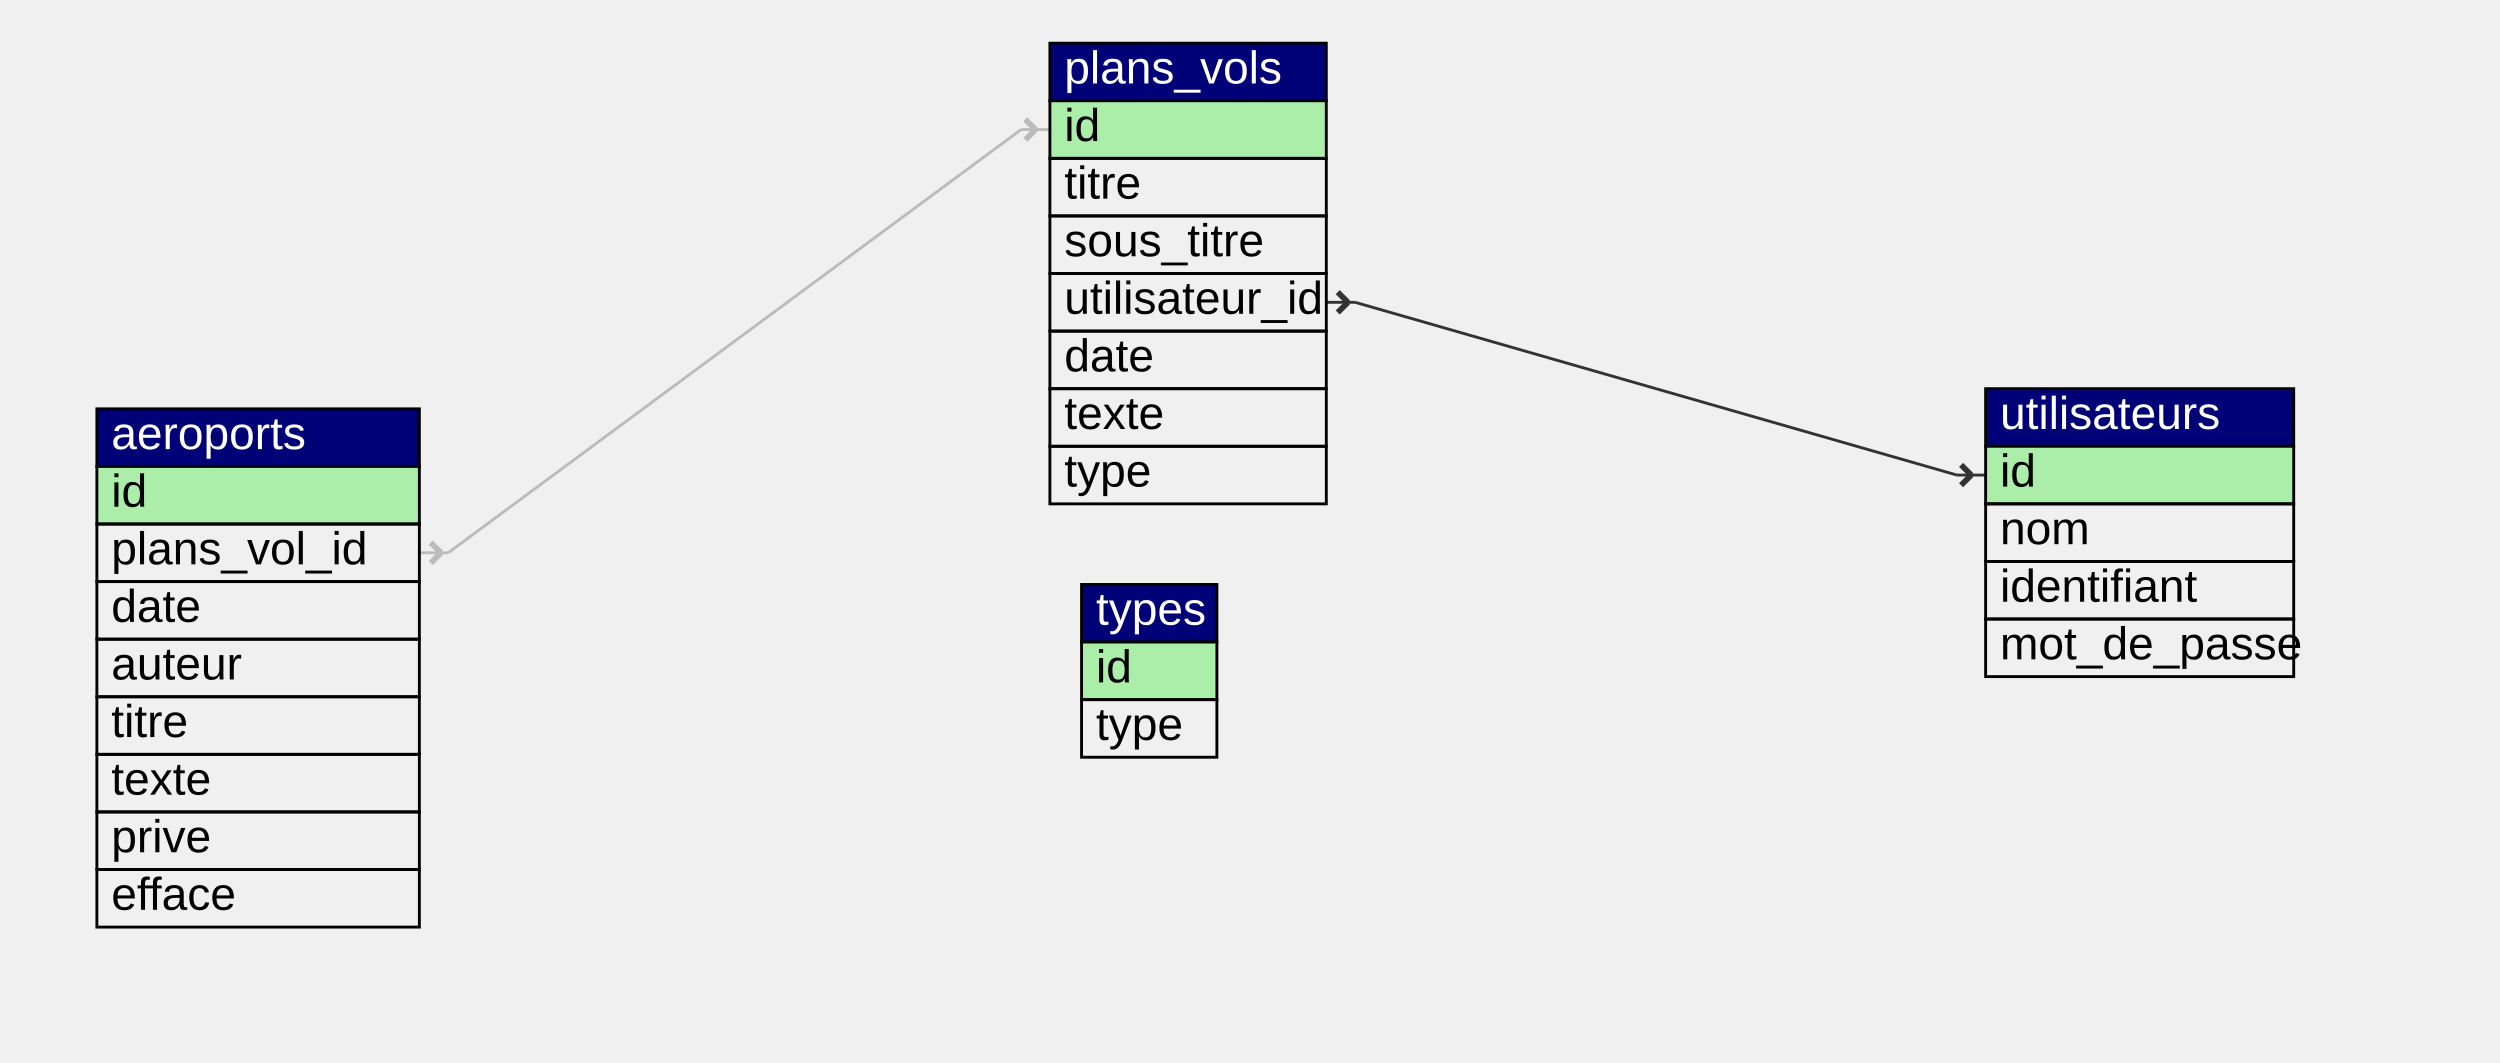
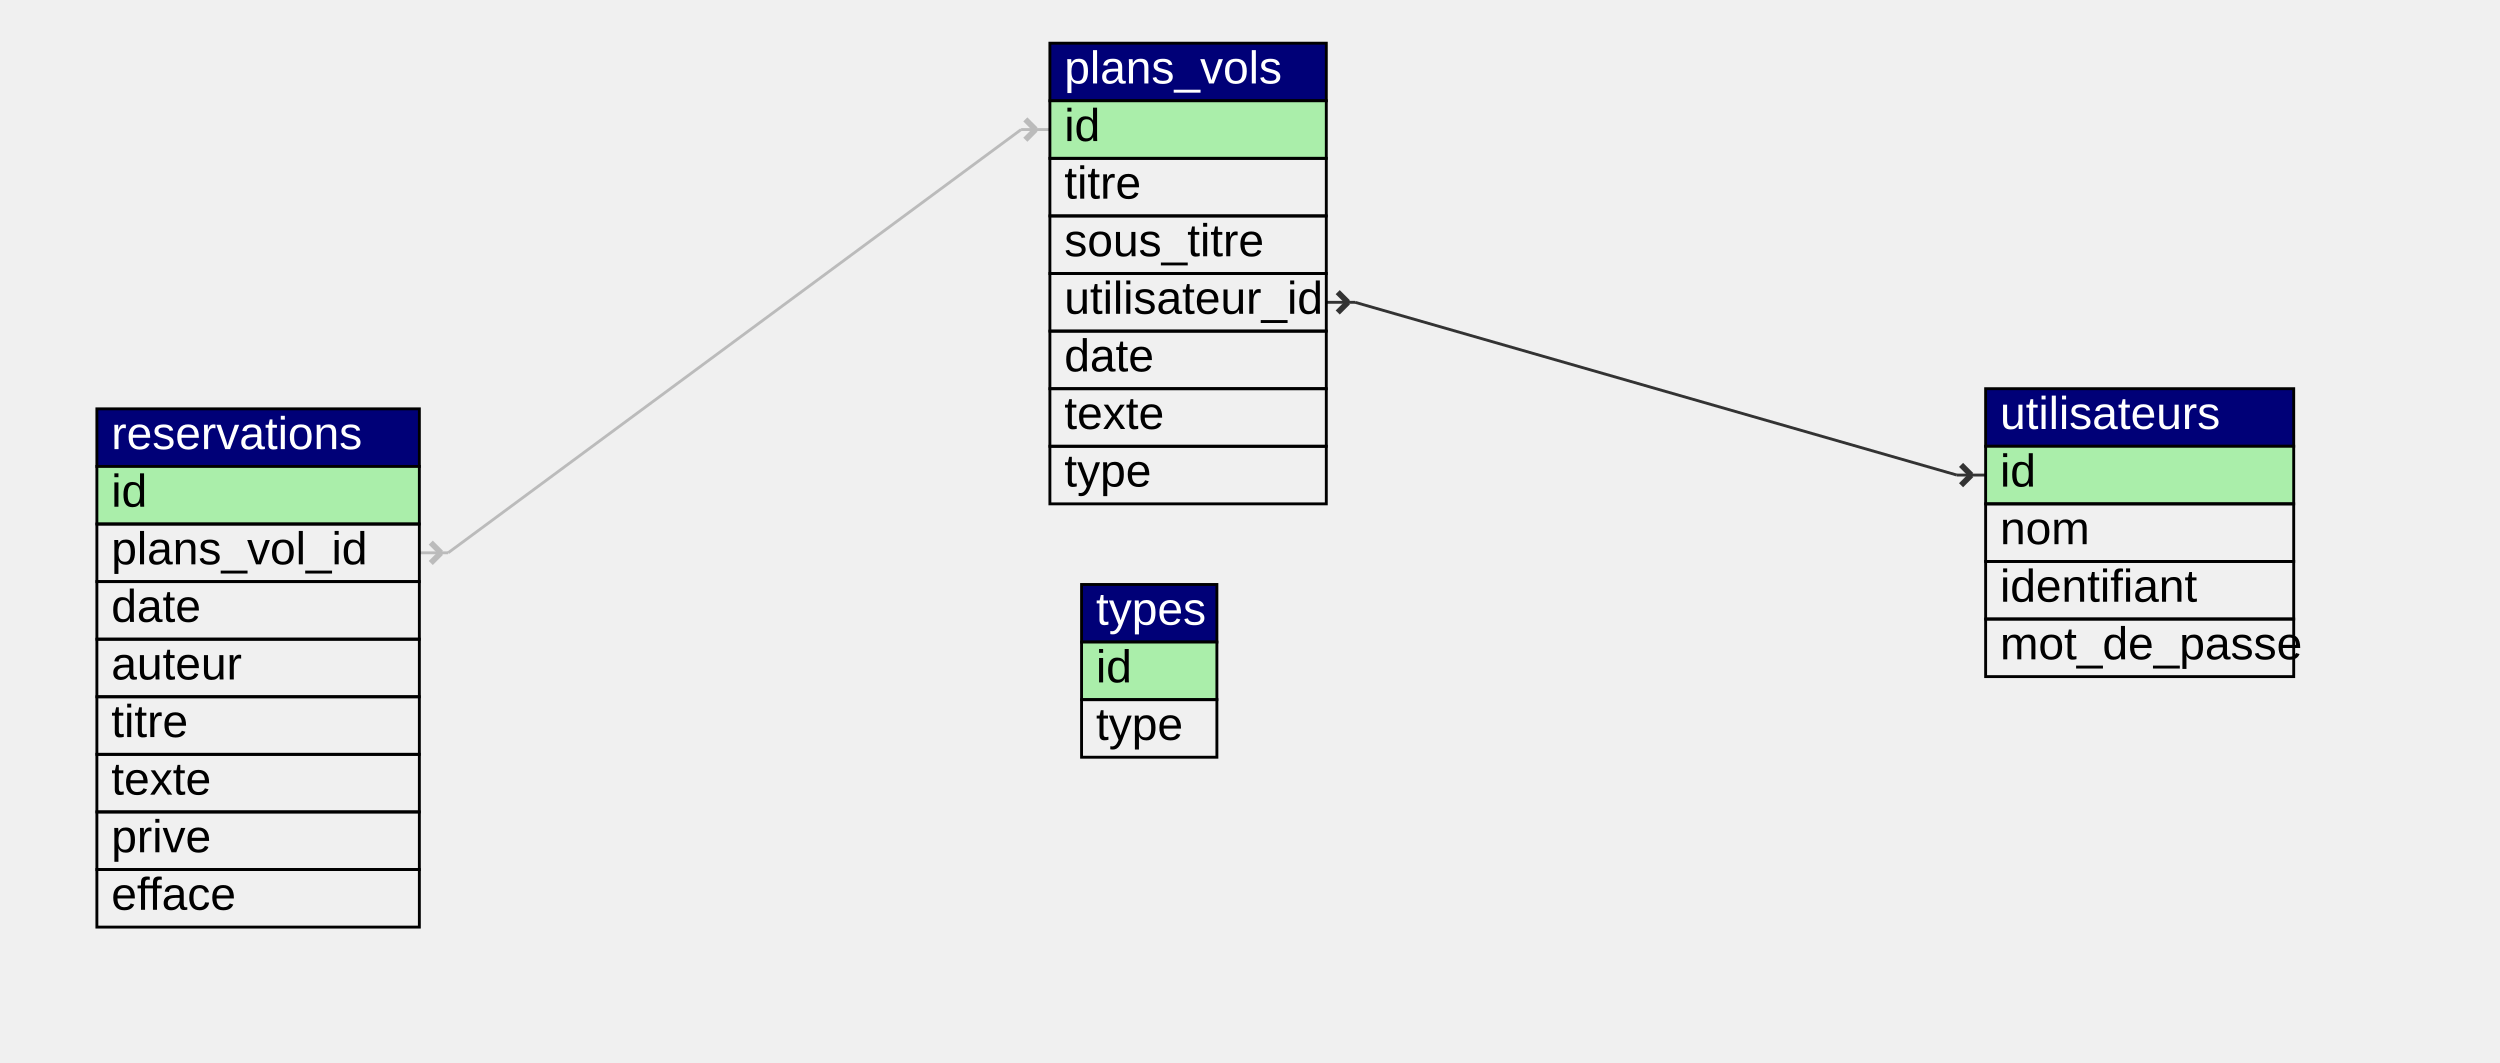
<svg xmlns="http://www.w3.org/2000/svg" viewBox="38 32 831 369" width="793px" height="337px" version="1.1">
  <line x1="480" y1="137" x2="490" y2="137" style="stroke:#333;stroke-width:1;" />
  <line x1="699" y1="197" x2="709" y2="197" style="stroke:#333;stroke-width:1;" />
  <line x1="490" y1="137" x2="699" y2="197" style="stroke:#333;stroke-width:1;" />
  <line x1="487.5" y1="137" x2="483.964" y2="140.536" style="stroke:#333;stroke-width:2;" />
  <line x1="487.5" y1="137" x2="483.964" y2="133.464" style="stroke:#333;stroke-width:2;" />
  <line x1="704" y1="197" x2="700.464" y2="200.536" style="stroke:#333;stroke-width:2;" />
  <line x1="704" y1="197" x2="700.464" y2="193.464" style="stroke:#333;stroke-width:2;" />
  <line x1="165" y1="224" x2="175" y2="224" style="stroke:#bbb;stroke-width:1;" />
  <line x1="374" y1="77" x2="384" y2="77" style="stroke:#bbb;stroke-width:1;" />
  <line x1="175" y1="224" x2="374" y2="77" style="stroke:#bbb;stroke-width:1;" />
  <line x1="172.5" y1="224" x2="168.964" y2="227.536" style="stroke:#bbb;stroke-width:2;" />
  <line x1="172.5" y1="224" x2="168.964" y2="220.464" style="stroke:#bbb;stroke-width:2;" />
  <line x1="379" y1="77" x2="375.464" y2="80.536" style="stroke:#bbb;stroke-width:2;" />
  <line x1="379" y1="77" x2="375.464" y2="73.464" style="stroke:#bbb;stroke-width:2;" />
  <rect width="96" height="20" x="384" y="47" style="fill:#007;stroke:black;" />
  <text width="96" height="20" x="389" y="61" style="fill:#fff;" font-family="Arial" font-size="16px"> plans_vols</text>
  <rect width="96" height="20" x="384" y="67" style="fill:#aea;stroke:black;" />
  <text width="96" height="20" x="389" y="81" style="fill:black;" font-family="Arial" font-size="16px">id</text>
  <rect width="96" height="20" x="384" y="87" style="fill:none;stroke:black;" />
  <text width="96" height="20" x="389" y="101" style="fill:black;" font-family="Arial" font-size="16px">titre</text>
  <rect width="96" height="20" x="384" y="107" style="fill:none;stroke:black;" />
  <text width="96" height="20" x="389" y="121" style="fill:black;" font-family="Arial" font-size="16px">sous_titre</text>
  <rect width="96" height="20" x="384" y="127" style="fill:none;stroke:black;" />
  <text width="96" height="20" x="389" y="141" style="fill:black;" font-family="Arial" font-size="16px">utilisateur_id</text>
  <rect width="96" height="20" x="384" y="147" style="fill:none;stroke:black;" />
  <text width="96" height="20" x="389" y="161" style="fill:black;" font-family="Arial" font-size="16px">date</text>
  <rect width="96" height="20" x="384" y="167" style="fill:none;stroke:black;" />
  <text width="96" height="20" x="389" y="181" style="fill:black;" font-family="Arial" font-size="16px">texte</text>
  <rect width="96" height="20" x="384" y="187" style="fill:none;stroke:black;" />
  <text width="96" height="20" x="389" y="201" style="fill:black;" font-family="Arial" font-size="16px">type</text>
  <rect width="112" height="20" x="53" y="174" style="fill:#007;stroke:black;" />
-   <text width="112" height="20" x="58" y="188" style="fill:#fff;" font-family="Arial" font-size="16px"> aeroports</text>
+   <text width="112" height="20" x="58" y="188" style="fill:#fff;" font-family="Arial" font-size="16px"> reservations</text>
  <rect width="112" height="20" x="53" y="194" style="fill:#aea;stroke:black;" />
  <text width="112" height="20" x="58" y="208" style="fill:black;" font-family="Arial" font-size="16px">id</text>
  <rect width="112" height="20" x="53" y="214" style="fill:none;stroke:black;" />
  <text width="112" height="20" x="58" y="228" style="fill:black;" font-family="Arial" font-size="16px">plans_vol_id</text>
  <rect width="112" height="20" x="53" y="234" style="fill:none;stroke:black;" />
  <text width="112" height="20" x="58" y="248" style="fill:black;" font-family="Arial" font-size="16px">date</text>
  <rect width="112" height="20" x="53" y="254" style="fill:none;stroke:black;" />
  <text width="112" height="20" x="58" y="268" style="fill:black;" font-family="Arial" font-size="16px">auteur</text>
  <rect width="112" height="20" x="53" y="274" style="fill:none;stroke:black;" />
  <text width="112" height="20" x="58" y="288" style="fill:black;" font-family="Arial" font-size="16px">titre</text>
  <rect width="112" height="20" x="53" y="294" style="fill:none;stroke:black;" />
  <text width="112" height="20" x="58" y="308" style="fill:black;" font-family="Arial" font-size="16px">texte</text>
  <rect width="112" height="20" x="53" y="314" style="fill:none;stroke:black;" />
  <text width="112" height="20" x="58" y="328" style="fill:black;" font-family="Arial" font-size="16px">prive</text>
  <rect width="112" height="20" x="53" y="334" style="fill:none;stroke:black;" />
  <text width="112" height="20" x="58" y="348" style="fill:black;" font-family="Arial" font-size="16px">efface</text>
  <rect width="47" height="20" x="395" y="235" style="fill:#007;stroke:black;" />
  <text width="47" height="20" x="400" y="249" style="fill:#fff;" font-family="Arial" font-size="16px"> types</text>
  <rect width="47" height="20" x="395" y="255" style="fill:#aea;stroke:black;" />
  <text width="47" height="20" x="400" y="269" style="fill:black;" font-family="Arial" font-size="16px">id</text>
  <rect width="47" height="20" x="395" y="275" style="fill:none;stroke:black;" />
  <text width="47" height="20" x="400" y="289" style="fill:black;" font-family="Arial" font-size="16px">type</text>
  <rect width="107" height="20" x="709" y="167" style="fill:#007;stroke:black;" />
  <text width="107" height="20" x="714" y="181" style="fill:#fff;" font-family="Arial" font-size="16px"> utilisateurs</text>
  <rect width="107" height="20" x="709" y="187" style="fill:#aea;stroke:black;" />
  <text width="107" height="20" x="714" y="201" style="fill:black;" font-family="Arial" font-size="16px">id</text>
  <rect width="107" height="20" x="709" y="207" style="fill:none;stroke:black;" />
  <text width="107" height="20" x="714" y="221" style="fill:black;" font-family="Arial" font-size="16px">nom</text>
  <rect width="107" height="20" x="709" y="227" style="fill:none;stroke:black;" />
  <text width="107" height="20" x="714" y="241" style="fill:black;" font-family="Arial" font-size="16px">identifiant</text>
  <rect width="107" height="20" x="709" y="247" style="fill:none;stroke:black;" />
  <text width="107" height="20" x="714" y="261" style="fill:black;" font-family="Arial" font-size="16px">mot_de_passe</text>
</svg>
